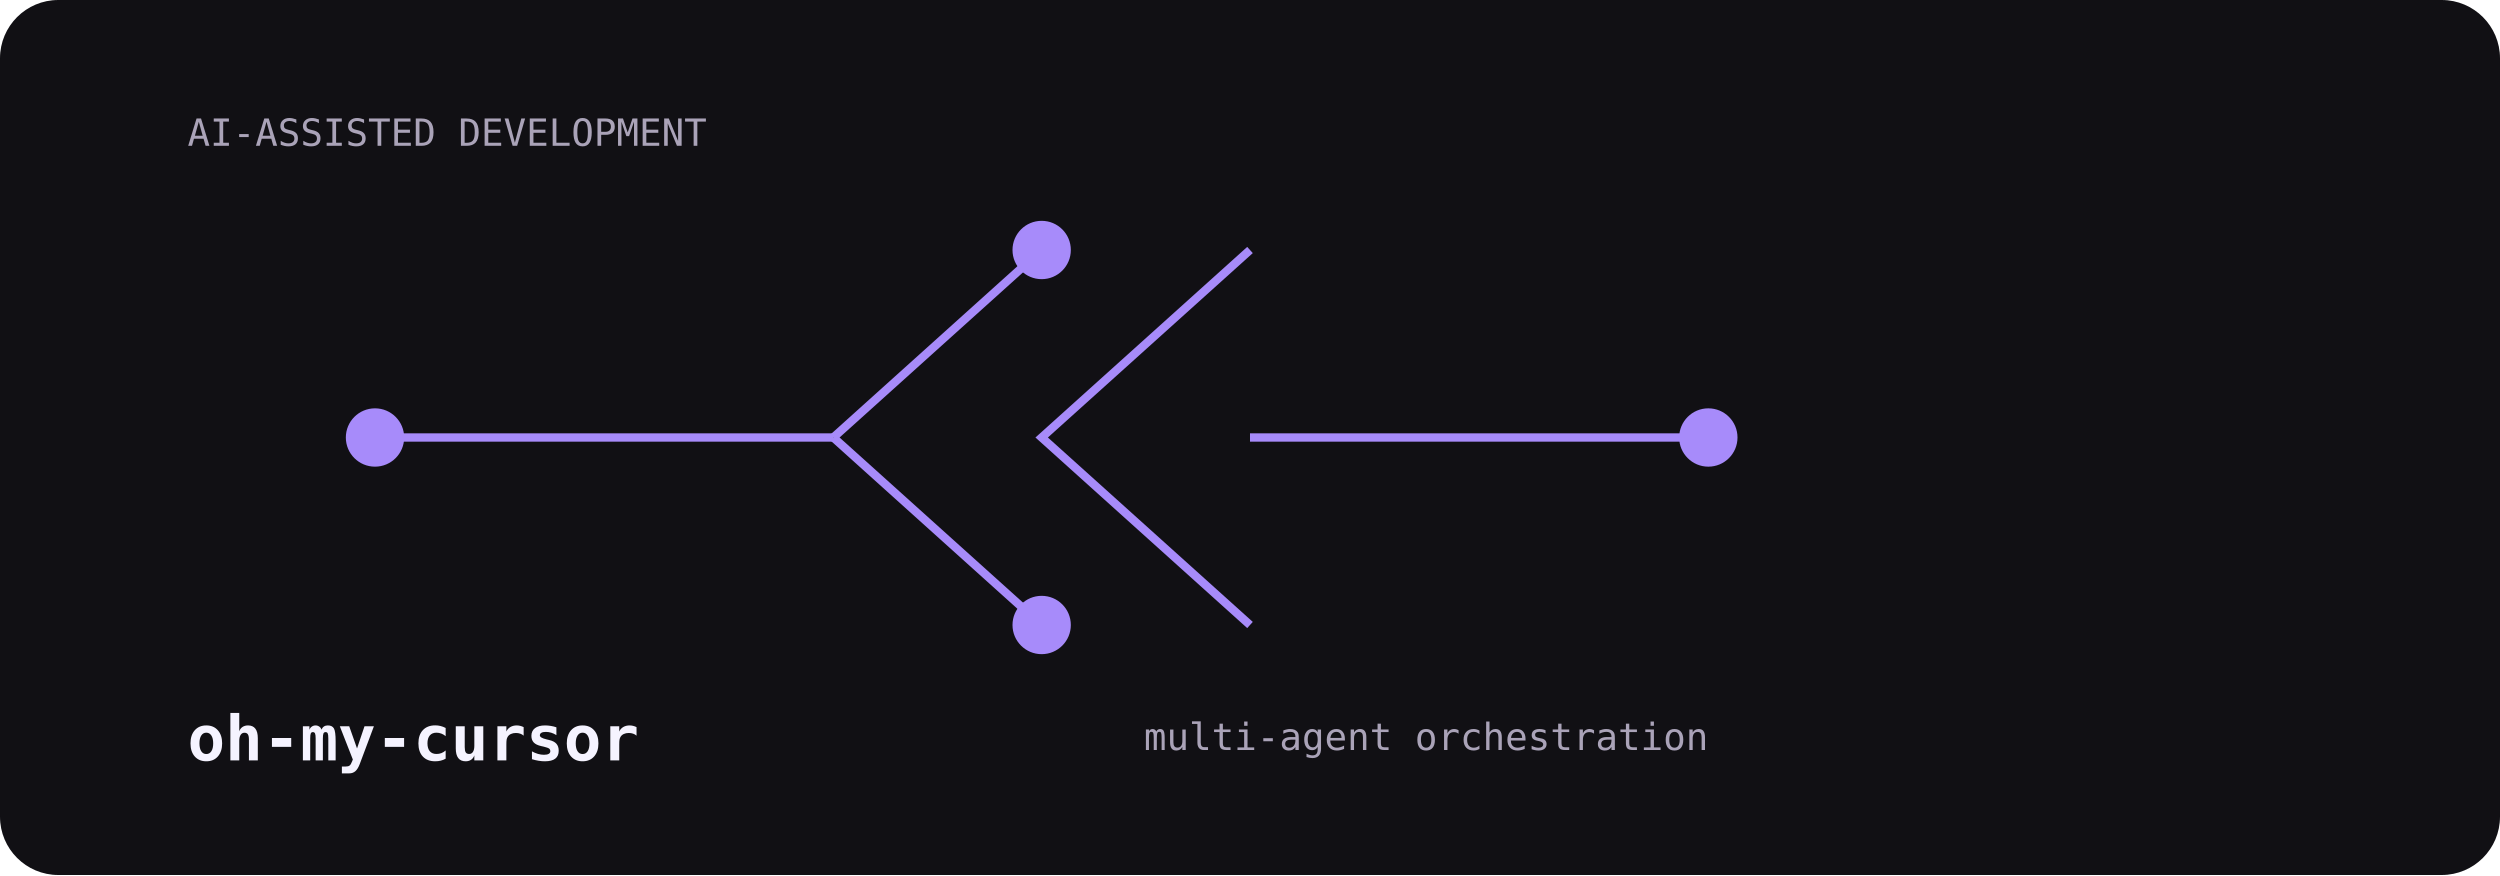
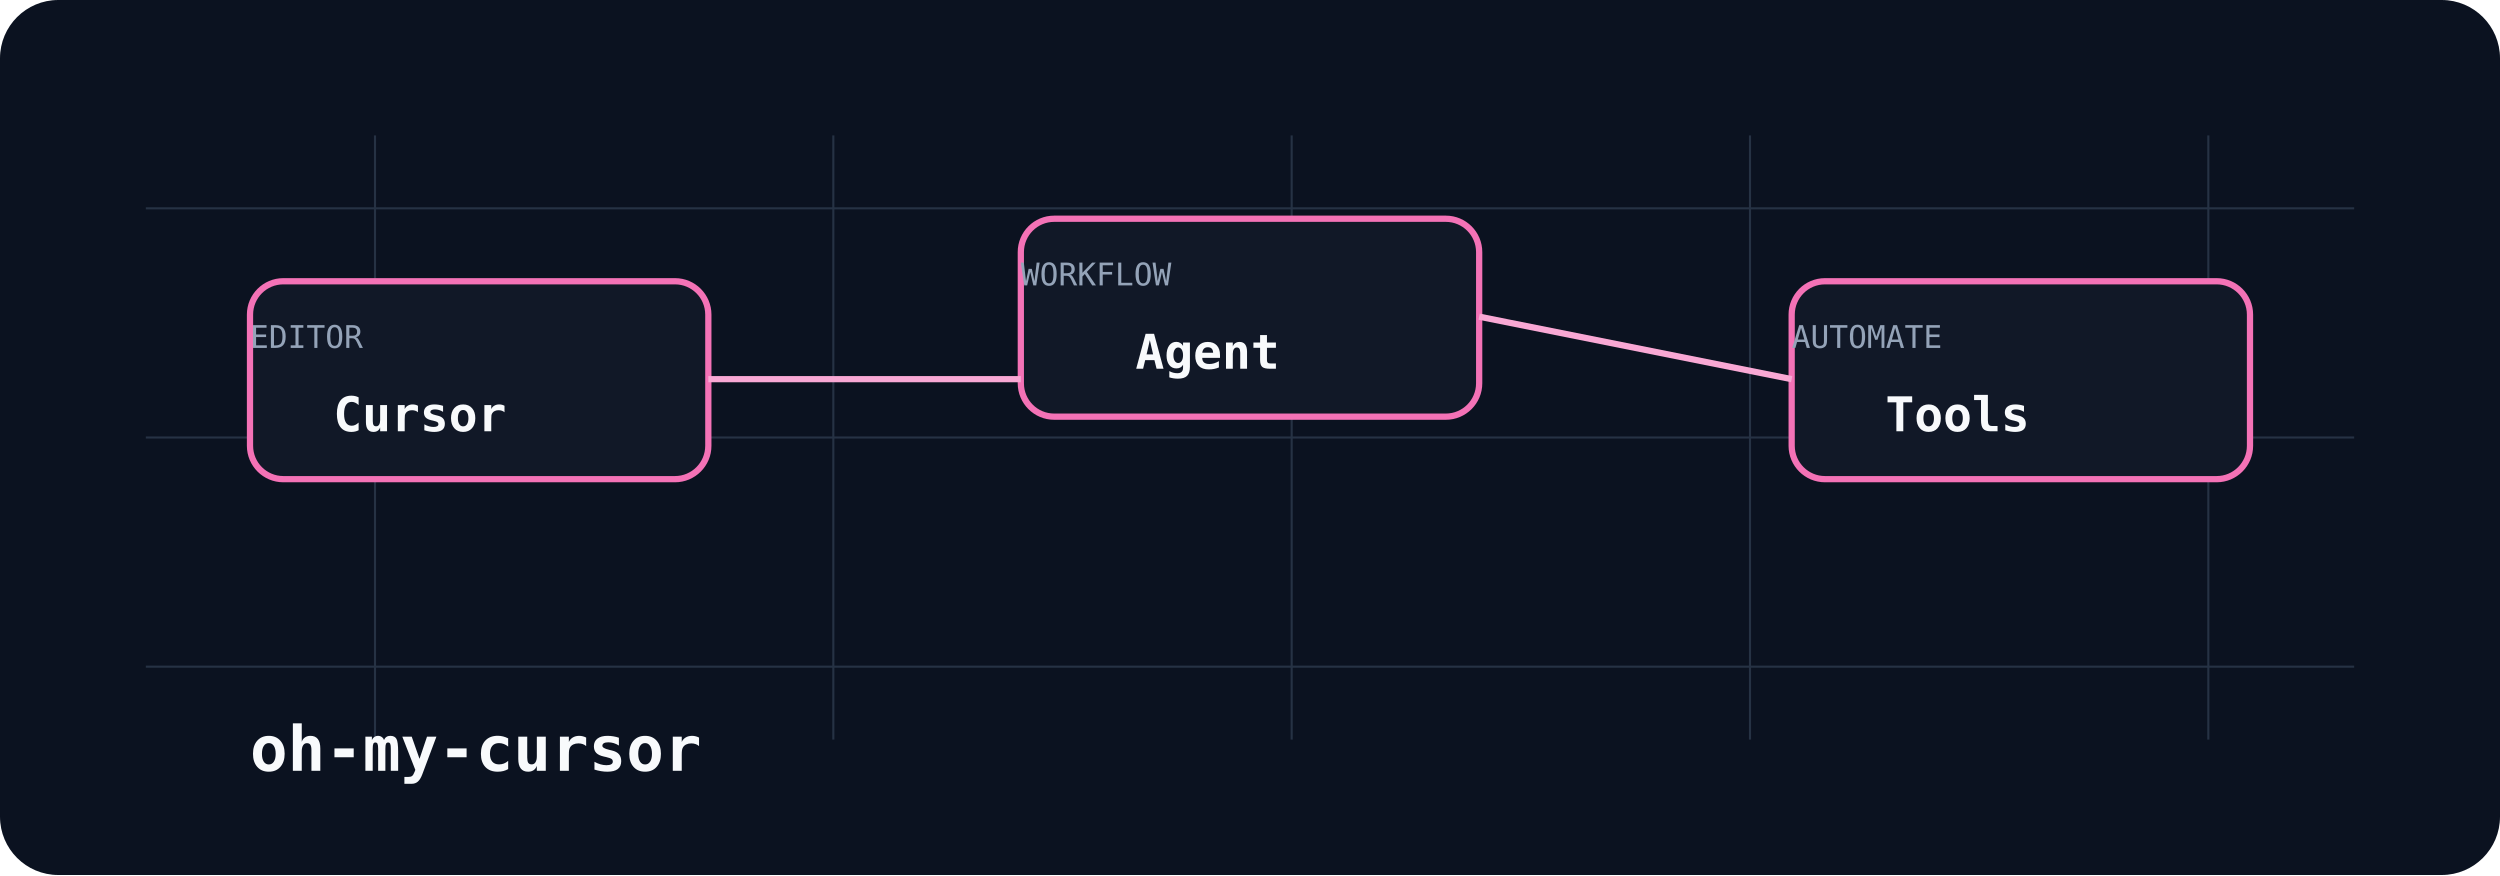
<svg xmlns="http://www.w3.org/2000/svg" viewBox="0 0 1200 420">
-   <rect width="1200" height="420" rx="28" fill="#111014" />
-   <g fill="none" stroke="#a78bfa" stroke-width="4">
-     <path d="M180 210h220" />
-     <path d="M600 210h220" />
-     <path d="M400 210l100-90" />
-     <path d="M400 210l100 90" />
-     <path d="M600 120l-100 90 100 90" />
+   <rect width="1200" height="420" rx="28" fill="#0b1220" />
+   <g stroke="#263244" stroke-width="1">
+     <path d="M70 100h1060M70 210h1060M70 320h1060" />
+     <path d="M180 65v290M400 65v290M620 65v290M840 65v290M1060 65v290" />
  </g>
-   <g fill="#a78bfa">
-     <circle cx="180" cy="210" r="14" />
-     <circle cx="500" cy="120" r="14" />
-     <circle cx="500" cy="300" r="14" />
-     <circle cx="820" cy="210" r="14" />
+   <g fill="#111827" stroke="#f472b6" stroke-width="3">
+     <rect x="120" y="135" width="220" height="95" rx="16" />
+     <rect x="490" y="105" width="220" height="95" rx="16" />
+     <rect x="860" y="135" width="220" height="95" rx="16" />
  </g>
-   <g fill="#f5f3ff" font-family="ui-monospace,monospace">
-     <text x="90" y="70" font-size="18" fill="#aaa3b8">AI-ASSISTED DEVELOPMENT</text>
-     <text x="90" y="365" font-size="30" font-weight="700">oh-my-cursor</text>
-     <text x="820" y="360" font-size="18" text-anchor="end" fill="#aaa3b8">multi-agent orchestration</text>
+   <g fill="none" stroke="#f9a8d4" stroke-width="3">
+     <path d="M340 182h150M710 152l150 30" />
+   </g>
+   <g fill="#f8fafc" font-family="ui-monospace,SFMono-Regular,Menlo,monospace">
+     <text x="120" y="167" font-size="15" fill="#94a3b8">EDITOR</text>
+     <text x="160" y="207" font-size="23" font-weight="700">Cursor</text>
+     <text x="490" y="137" font-size="15" fill="#94a3b8">WORKFLOW</text>
+     <text x="545" y="177" font-size="23" font-weight="700">Agent</text>
+     <text x="860" y="167" font-size="15" fill="#94a3b8">AUTOMATE</text>
+     <text x="905" y="207" font-size="23" font-weight="700">Tools</text>
+     <text x="120" y="370" font-size="30" font-weight="700">oh-my-cursor</text>
  </g>
</svg>
